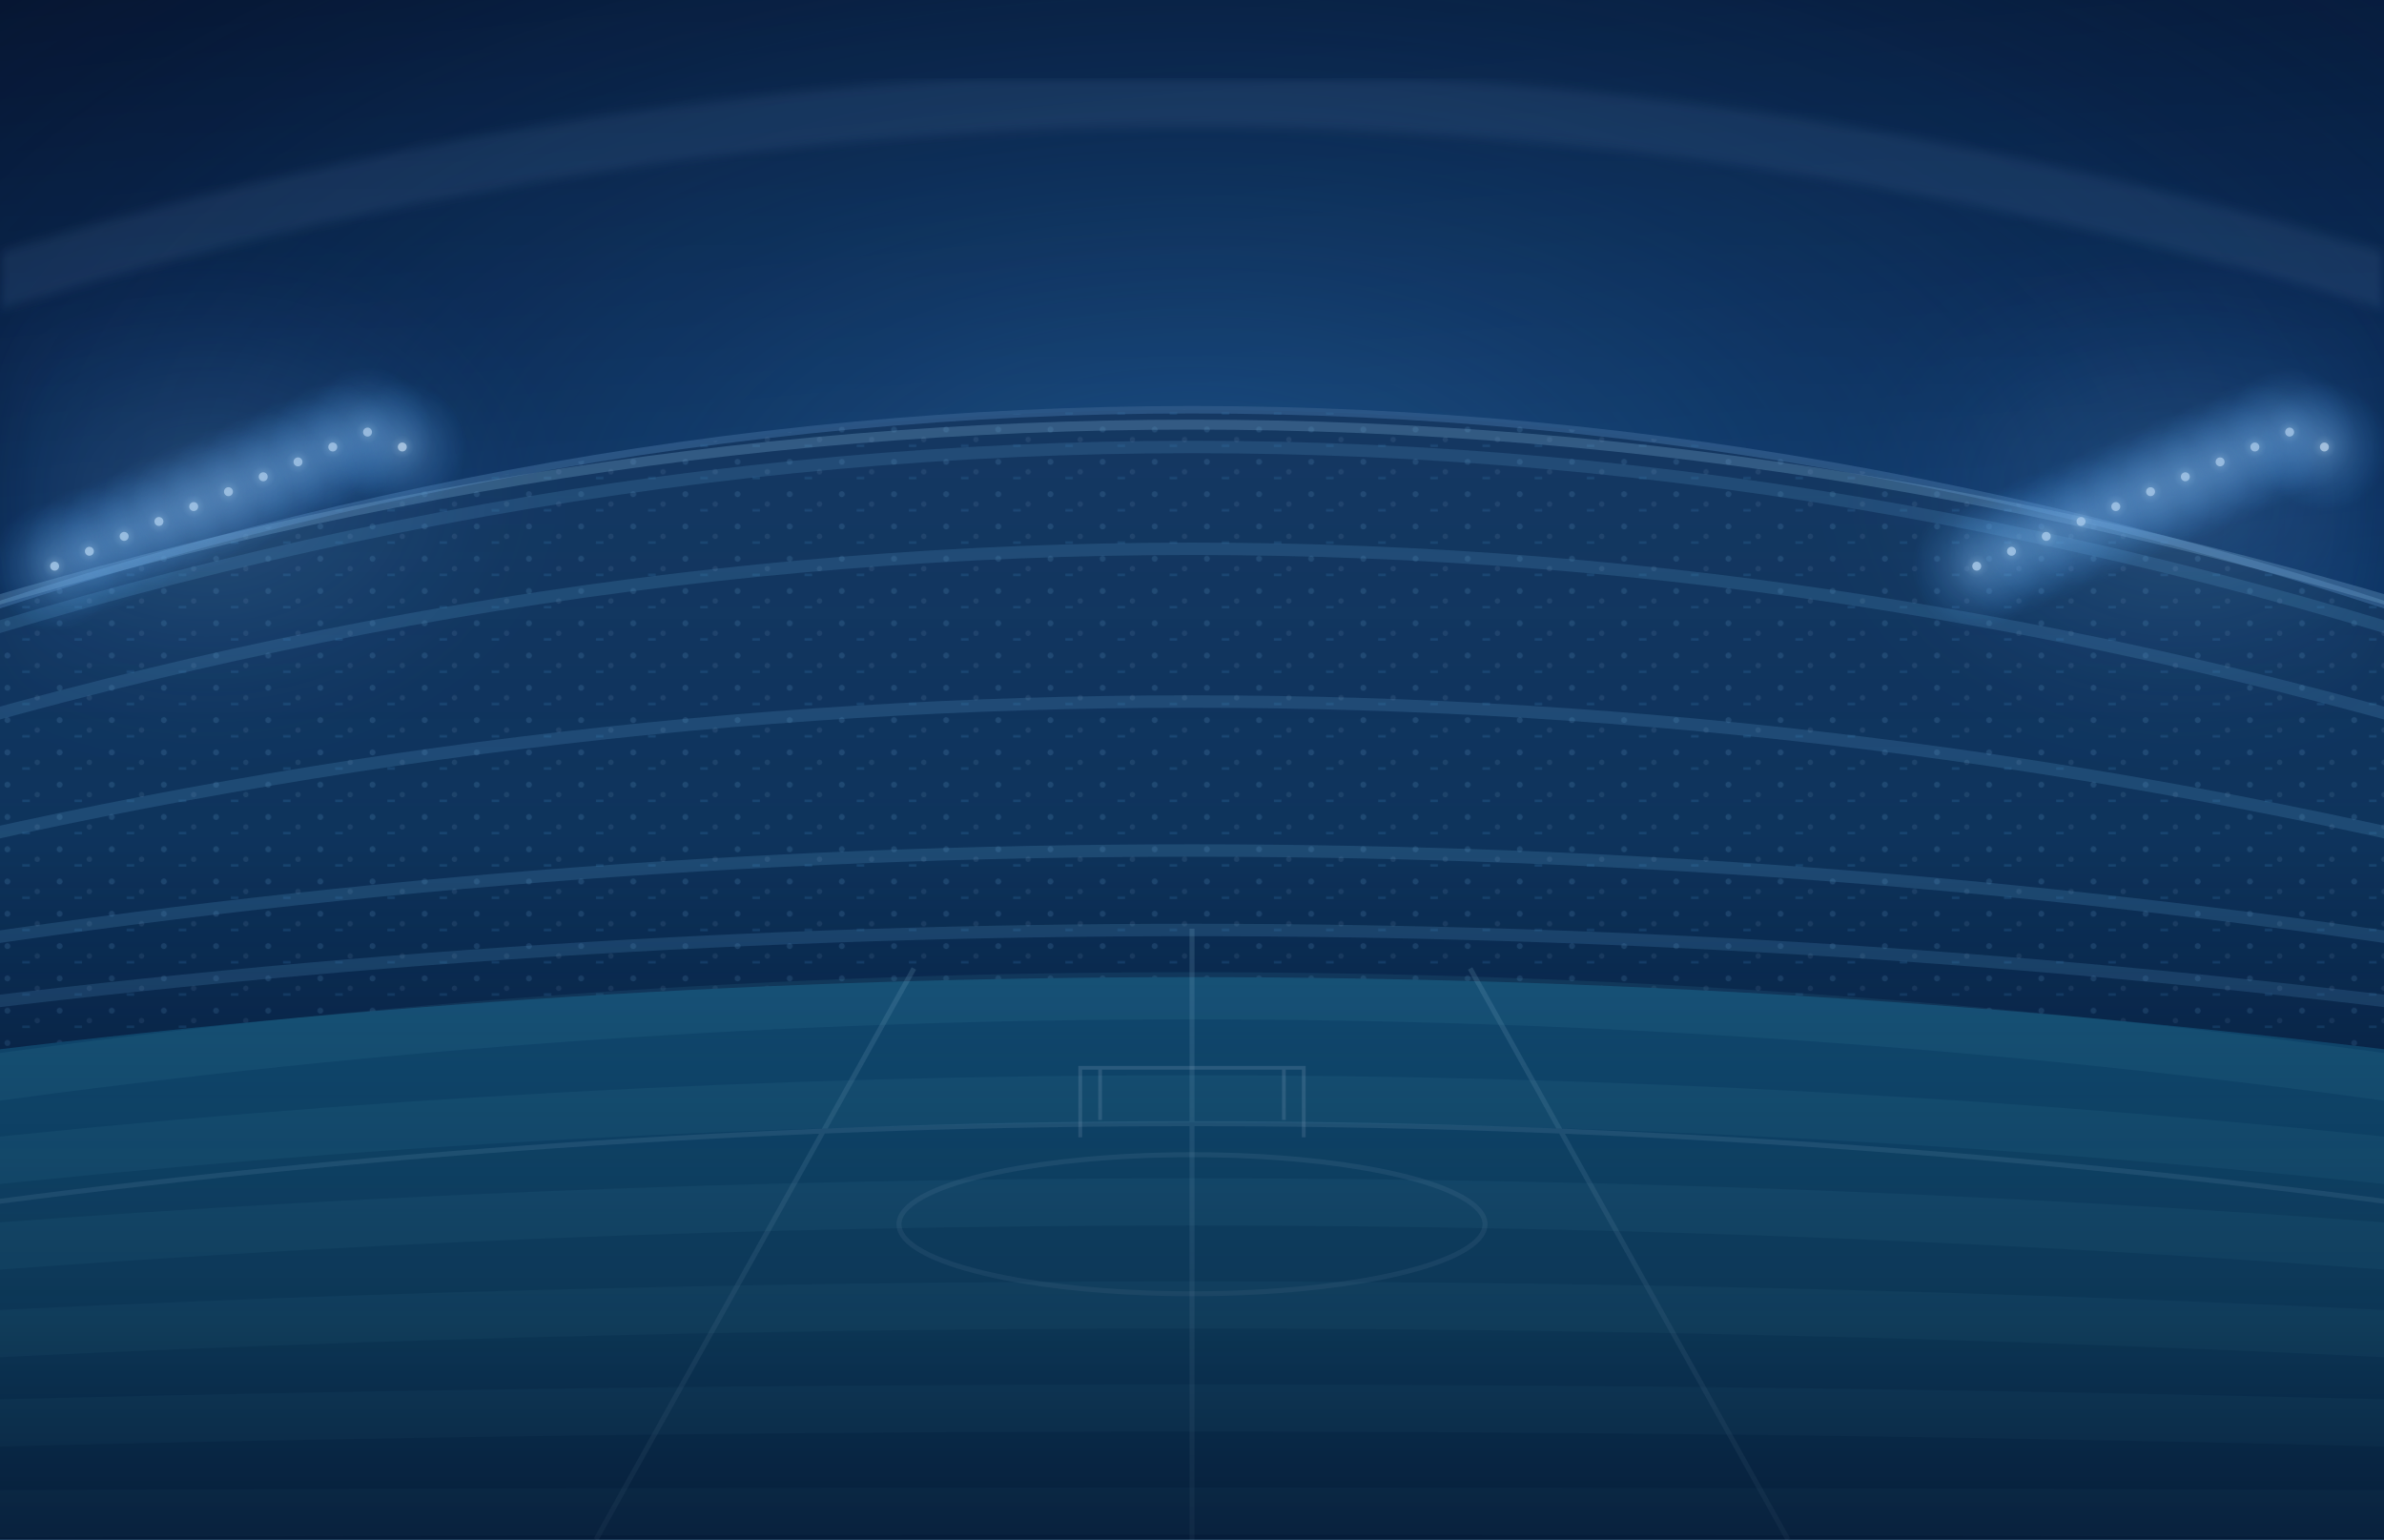
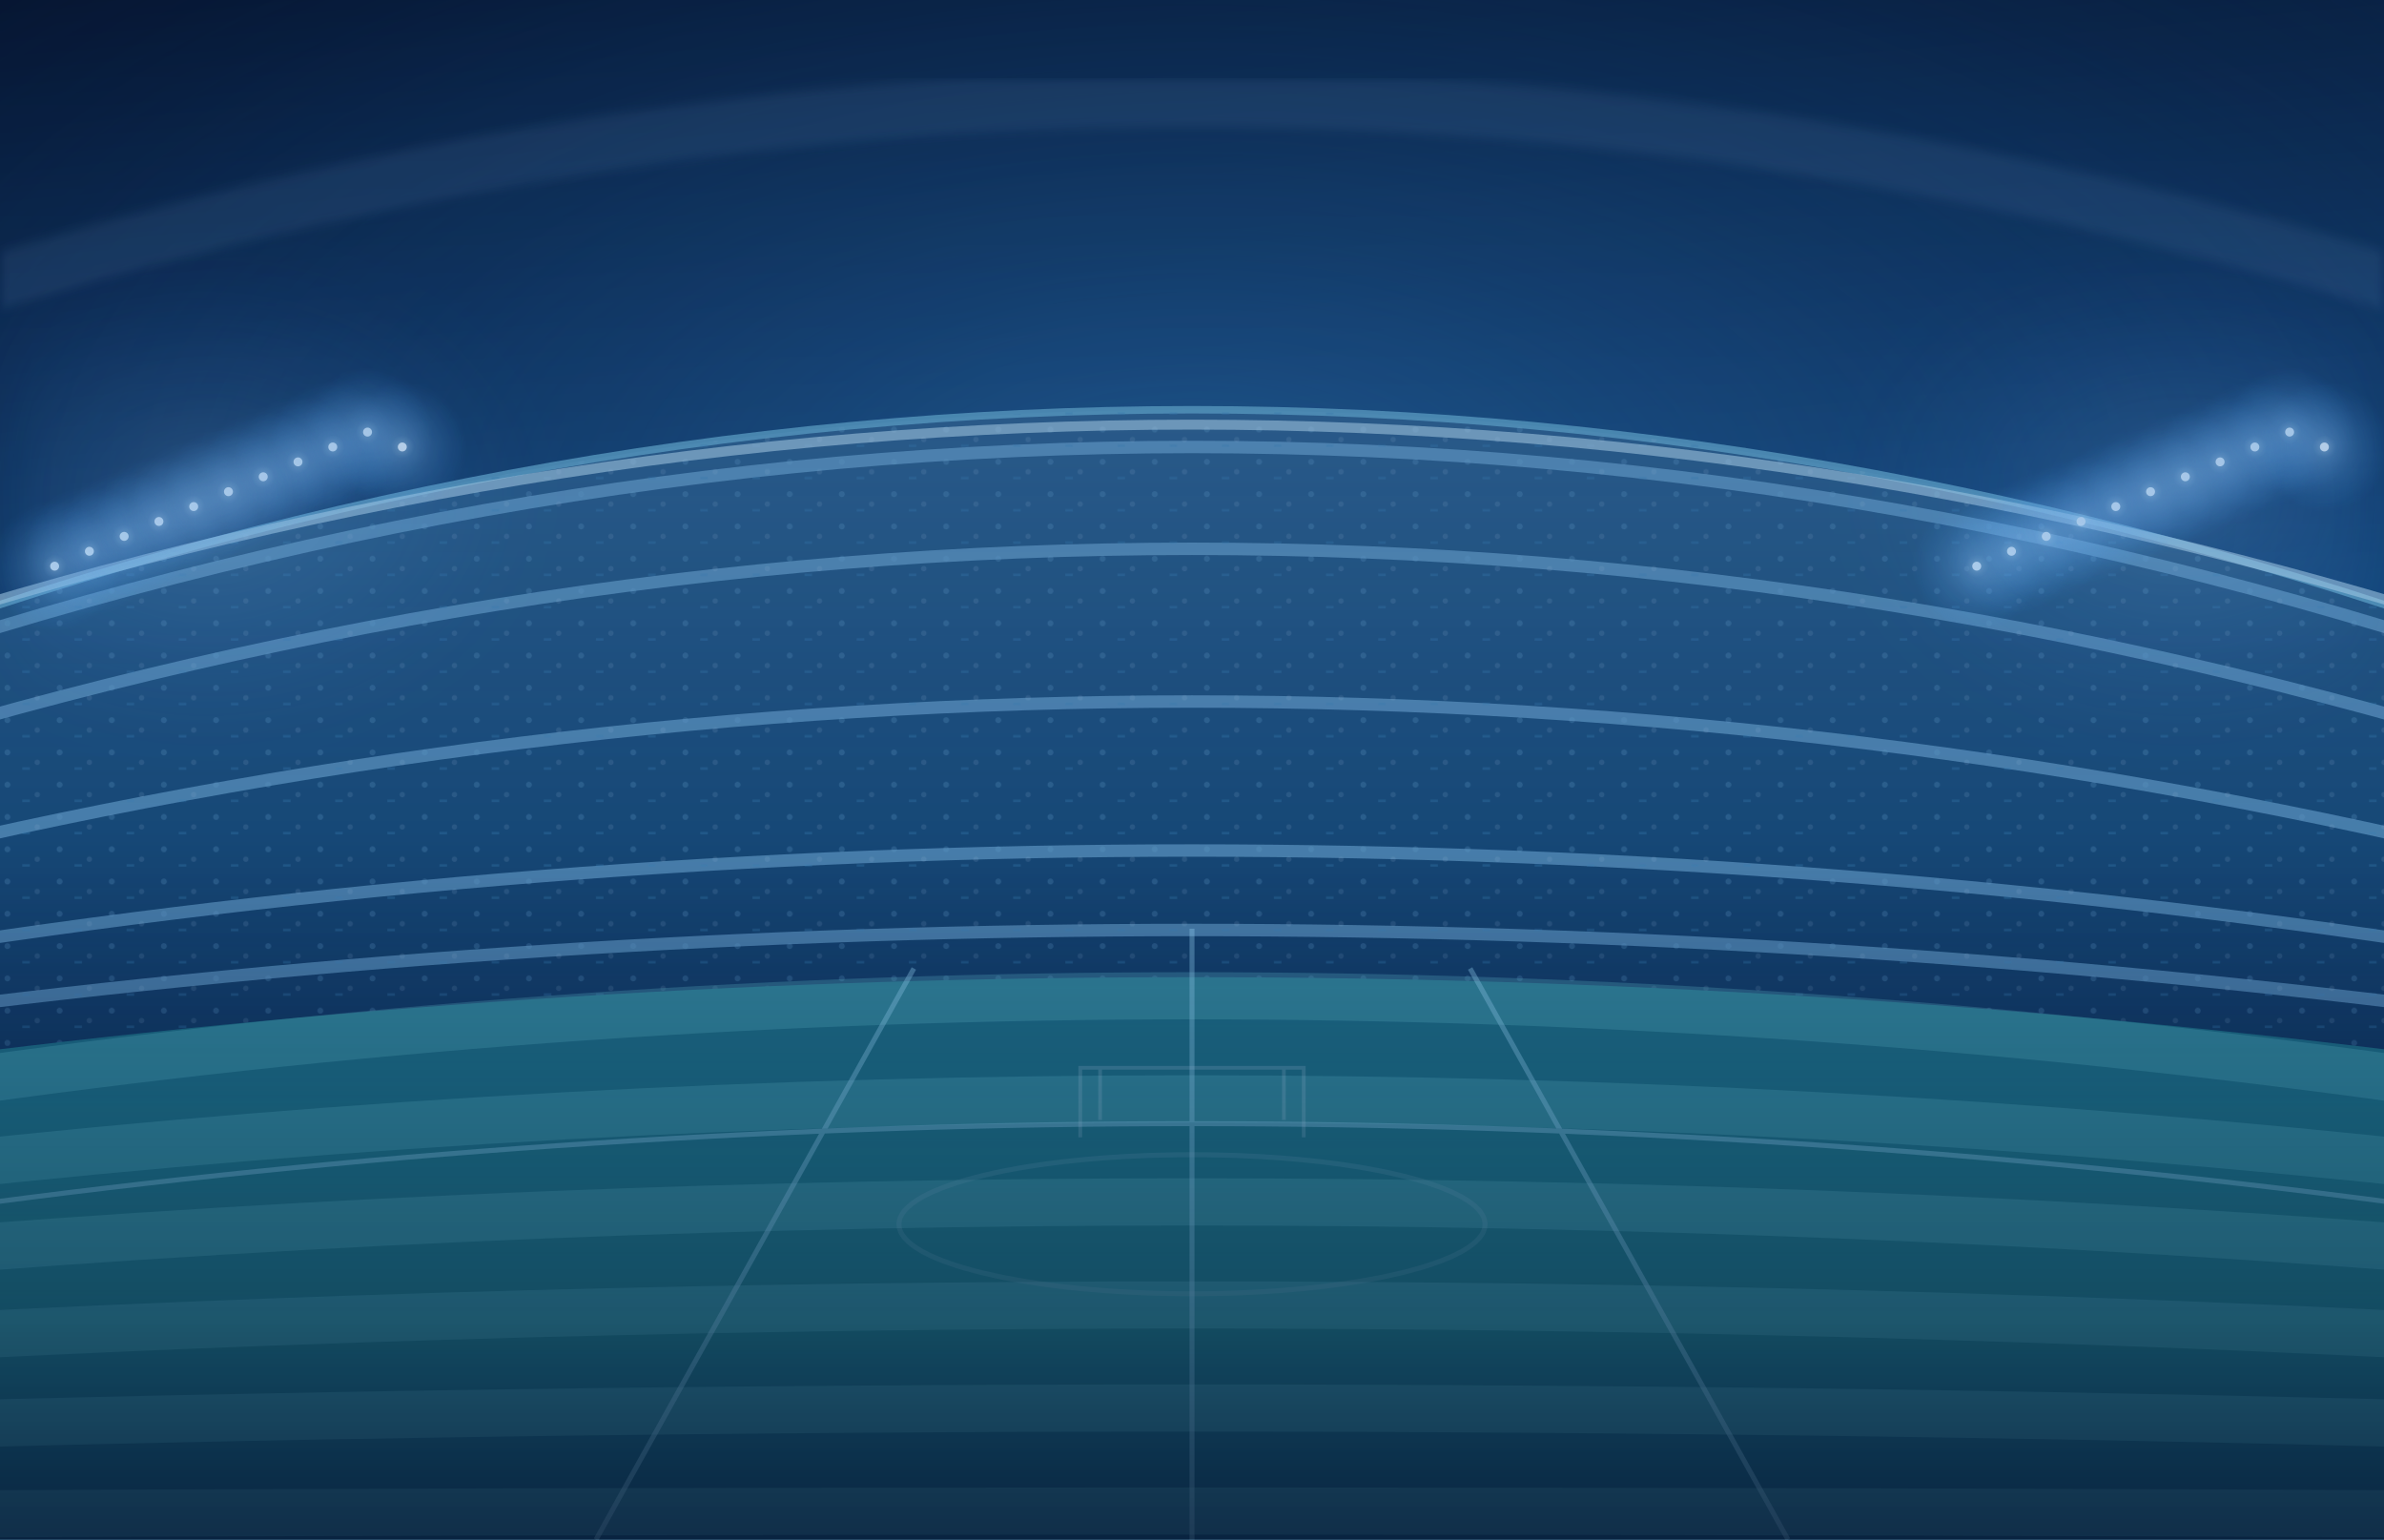
<svg xmlns="http://www.w3.org/2000/svg" viewBox="0 0 960 620" preserveAspectRatio="xMidYMid slice">
  <defs>
    <linearGradient id="sky" x1="0" y1="0" x2=".15" y2="1">
      <stop stop-color="#06142f" />
-       <stop offset=".51" stop-color="#0c3262" />
-       <stop offset="1" stop-color="#104b7a" />
+       <stop offset=".51" stop-color="#164b82" />
+       <stop offset="1" stop-color="#1e5887" />
    </linearGradient>
    <radialGradient id="atmos">
      <stop stop-color="#307bbb" stop-opacity=".55" />
      <stop offset=".68" stop-color="#14477f" stop-opacity=".19" />
      <stop offset="1" stop-color="#071c3f" stop-opacity="0" />
    </radialGradient>
    <linearGradient id="stands" x1="0" y1="0" x2="0" y2="1">
-       <stop stop-color="#173b65" />
-       <stop offset=".54" stop-color="#0e345c" />
-       <stop offset="1" stop-color="#051c38" />
+       <stop stop-color="#2f6393" />
+       <stop offset=".54" stop-color="#174a79" />
+       <stop offset="1" stop-color="#0b294f" />
    </linearGradient>
    <linearGradient id="pitch" x1="0" y1="0" x2="0" y2="1">
-       <stop stop-color="#114e73" />
-       <stop offset=".54" stop-color="#12516e" />
-       <stop offset="1" stop-color="#082b51" />
+       <stop stop-color="#1c6b85" />
+       <stop offset=".54" stop-color="#207d87" />
+       <stop offset="1" stop-color="#103b68" />
    </linearGradient>
    <linearGradient id="shade" x1="0" y1="0" x2="0" y2="1">
      <stop stop-color="#071d43" stop-opacity=".2" />
      <stop offset=".56" stop-color="#092c5d" stop-opacity=".08" />
      <stop offset="1" stop-color="#04132c" stop-opacity=".7" />
    </linearGradient>
    <radialGradient id="lamp">
      <stop stop-color="#c2e6ff" stop-opacity=".93" />
      <stop offset=".18" stop-color="#8dc7ff" stop-opacity=".55" />
      <stop offset="1" stop-color="#49a6ff" stop-opacity="0" />
    </radialGradient>
    <filter id="soft">
      <feGaussianBlur stdDeviation="2.1" />
    </filter>
    <filter id="glow">
      <feGaussianBlur stdDeviation="14" />
    </filter>
    <pattern id="crowd" patternUnits="userSpaceOnUse" width="21" height="13">
      <circle cx="3" cy="4" r="1.2" fill="#68a4d0" opacity=".25" />
      <circle cx="15" cy="8" r="1.1" fill="#9cb9df" opacity=".15" />
      <rect x="9" y="10" width="3" height="1" fill="#3e83b8" opacity=".3" />
    </pattern>
  </defs>
  <rect width="960" height="620" fill="url(#sky)" />
  <ellipse cx="480" cy="205" rx="660" ry="340" fill="url(#atmos)" />
-   <path d="M-70 268 Q480 62 1030 268 L1010 478 Q480 375 -50 478Z" fill="url(#stands)" stroke="#366393" stroke-opacity=".8" stroke-width="3" />
-   <path d="M-90 282 Q480 78 1050 282 M-80 311 Q480 131 1040 311 M-60 349 Q480 216 1020 349 M-45 384 Q480 301 1005 384 M-40 408 Q480 341 1000 408" fill="none" stroke="#5b9bcb" stroke-opacity=".24" stroke-width="5" />
-   <path d="M-70 268 Q480 62 1030 268 L1010 478 Q480 375 -50 478Z" fill="url(#crowd)" opacity=".8" />
-   <path d="M-60 260 Q480 82 1020 260" stroke="#8cc3e7" opacity=".3" stroke-width="4" fill="none" />
+   <path d="M-70 268 Q480 62 1030 268 L1010 478 Q480 375 -50 478Z" fill="url(#stands)" stroke="#62a8ce" stroke-opacity=".8" stroke-width="3" />
+   <path d="M-90 282 Q480 78 1050 282 M-80 311 Q480 131 1040 311 M-60 349 Q480 216 1020 349 M-45 384 Q480 301 1005 384 M-40 408 Q480 341 1000 408" fill="none" stroke="#85c2ee" stroke-opacity=".48" stroke-width="5" />
+   <path d="M-70 268 Q480 62 1030 268 L1010 478 Q480 375 -50 478Z" fill="url(#crowd)" opacity="1" />
+   <path d="M-60 260 Q480 82 1020 260" stroke="#b6dcf4" opacity=".58" stroke-width="4" fill="none" />
  <path d="M-20 425 Q480 362 980 425 L1040 650 H-80Z" fill="url(#pitch)" />
-   <path d="M-10 435 Q480 367 970 435" fill="none" stroke="#4ba4bb" stroke-opacity=".14" stroke-width="19" />
-   <path d="M-26 470 Q480 415 986 470" fill="none" stroke="#4ba4bb" stroke-opacity=".14" stroke-width="19" />
-   <path d="M-42 505 Q480 463 1002 505" fill="none" stroke="#4ba4bb" stroke-opacity=".14" stroke-width="19" />
-   <path d="M-58 540 Q480 511 1018 540" fill="none" stroke="#4ba4bb" stroke-opacity=".14" stroke-width="19" />
-   <path d="M-74 575 Q480 559 1034 575" fill="none" stroke="#4ba4bb" stroke-opacity=".14" stroke-width="19" />
-   <path d="M-90 610 Q480 607 1050 610" fill="none" stroke="#4ba4bb" stroke-opacity=".14" stroke-width="19" />
-   <path d="M480 374 L480 620 M-2 484 Q480 421 962 484 M240 620 L368 390 M720 620 L592 390" stroke="#94c4df" stroke-opacity=".2" stroke-width="2" fill="none" />
+   <path d="M-10 435 Q480 367 970 435" fill="none" stroke="#65c1d1" stroke-opacity=".3" stroke-width="19" />
+   <path d="M-26 470 Q480 415 986 470" fill="none" stroke="#65c1d1" stroke-opacity=".3" stroke-width="19" />
+   <path d="M-42 505 Q480 463 1002 505" fill="none" stroke="#65c1d1" stroke-opacity=".3" stroke-width="19" />
+   <path d="M-58 540 Q480 511 1018 540" fill="none" stroke="#65c1d1" stroke-opacity=".3" stroke-width="19" />
+   <path d="M-74 575 Q480 559 1034 575" fill="none" stroke="#65c1d1" stroke-opacity=".3" stroke-width="19" />
+   <path d="M-90 610 Q480 607 1050 610" fill="none" stroke="#65c1d1" stroke-opacity=".3" stroke-width="19" />
+   <path d="M480 374 L480 620 M-2 484 Q480 421 962 484 M240 620 L368 390 M720 620 L592 390" stroke="#a1dfff" stroke-opacity=".38" stroke-width="2" fill="none" />
  <ellipse cx="480" cy="493" rx="118" ry="28" fill="none" stroke="#a1c4dc" stroke-opacity=".16" stroke-width="2" />
  <path d="M435 458 V430 H525 V458 M443 430 L443 451 M517 430 L517 451" fill="none" stroke="#d2ebff" stroke-opacity=".19" stroke-width="1.5" />
  <path d="M-35 124 Q480 -44 995 124" stroke="#7fadd8" stroke-opacity=".13" stroke-width="22" fill="none" filter="url(#soft)" />
  <circle cx="22" cy="228" r="26" fill="url(#lamp)" opacity=".57" />
-   <circle cx="22" cy="228" r="1.8" fill="#d5ebff" opacity=".8" />
+   <circle cx="22" cy="228" r="1.8" fill="#d5ebff" opacity="1" />
  <circle cx="36" cy="222" r="26" fill="url(#lamp)" opacity=".57" />
-   <circle cx="36" cy="222" r="1.8" fill="#d5ebff" opacity=".8" />
+   <circle cx="36" cy="222" r="1.8" fill="#d5ebff" opacity="1" />
  <circle cx="50" cy="216" r="26" fill="url(#lamp)" opacity=".57" />
-   <circle cx="50" cy="216" r="1.8" fill="#d5ebff" opacity=".8" />
+   <circle cx="50" cy="216" r="1.8" fill="#d5ebff" opacity="1" />
  <circle cx="64" cy="210" r="26" fill="url(#lamp)" opacity=".57" />
-   <circle cx="64" cy="210" r="1.8" fill="#d5ebff" opacity=".8" />
+   <circle cx="64" cy="210" r="1.8" fill="#d5ebff" opacity="1" />
  <circle cx="78" cy="204" r="26" fill="url(#lamp)" opacity=".57" />
-   <circle cx="78" cy="204" r="1.8" fill="#d5ebff" opacity=".8" />
+   <circle cx="78" cy="204" r="1.8" fill="#d5ebff" opacity="1" />
  <circle cx="92" cy="198" r="26" fill="url(#lamp)" opacity=".57" />
-   <circle cx="92" cy="198" r="1.8" fill="#d5ebff" opacity=".8" />
+   <circle cx="92" cy="198" r="1.8" fill="#d5ebff" opacity="1" />
  <circle cx="106" cy="192" r="26" fill="url(#lamp)" opacity=".57" />
-   <circle cx="106" cy="192" r="1.8" fill="#d5ebff" opacity=".8" />
+   <circle cx="106" cy="192" r="1.8" fill="#d5ebff" opacity="1" />
  <circle cx="120" cy="186" r="26" fill="url(#lamp)" opacity=".57" />
-   <circle cx="120" cy="186" r="1.8" fill="#d5ebff" opacity=".8" />
+   <circle cx="120" cy="186" r="1.8" fill="#d5ebff" opacity="1" />
  <circle cx="134" cy="180" r="26" fill="url(#lamp)" opacity=".57" />
-   <circle cx="134" cy="180" r="1.8" fill="#d5ebff" opacity=".8" />
+   <circle cx="134" cy="180" r="1.8" fill="#d5ebff" opacity="1" />
  <circle cx="148" cy="174" r="26" fill="url(#lamp)" opacity=".57" />
-   <circle cx="148" cy="174" r="1.8" fill="#d5ebff" opacity=".8" />
+   <circle cx="148" cy="174" r="1.8" fill="#d5ebff" opacity="1" />
  <circle cx="162" cy="180" r="26" fill="url(#lamp)" opacity=".57" />
-   <circle cx="162" cy="180" r="1.8" fill="#d5ebff" opacity=".8" />
+   <circle cx="162" cy="180" r="1.8" fill="#d5ebff" opacity="1" />
  <circle cx="796" cy="228" r="26" fill="url(#lamp)" opacity=".57" />
-   <circle cx="796" cy="228" r="1.8" fill="#d5ebff" opacity=".8" />
+   <circle cx="796" cy="228" r="1.8" fill="#d5ebff" opacity="1" />
  <circle cx="810" cy="222" r="26" fill="url(#lamp)" opacity=".57" />
-   <circle cx="810" cy="222" r="1.8" fill="#d5ebff" opacity=".8" />
+   <circle cx="810" cy="222" r="1.8" fill="#d5ebff" opacity="1" />
  <circle cx="824" cy="216" r="26" fill="url(#lamp)" opacity=".57" />
-   <circle cx="824" cy="216" r="1.8" fill="#d5ebff" opacity=".8" />
+   <circle cx="824" cy="216" r="1.8" fill="#d5ebff" opacity="1" />
  <circle cx="838" cy="210" r="26" fill="url(#lamp)" opacity=".57" />
-   <circle cx="838" cy="210" r="1.8" fill="#d5ebff" opacity=".8" />
+   <circle cx="838" cy="210" r="1.8" fill="#d5ebff" opacity="1" />
  <circle cx="852" cy="204" r="26" fill="url(#lamp)" opacity=".57" />
-   <circle cx="852" cy="204" r="1.8" fill="#d5ebff" opacity=".8" />
+   <circle cx="852" cy="204" r="1.8" fill="#d5ebff" opacity="1" />
  <circle cx="866" cy="198" r="26" fill="url(#lamp)" opacity=".57" />
-   <circle cx="866" cy="198" r="1.8" fill="#d5ebff" opacity=".8" />
+   <circle cx="866" cy="198" r="1.8" fill="#d5ebff" opacity="1" />
  <circle cx="880" cy="192" r="26" fill="url(#lamp)" opacity=".57" />
-   <circle cx="880" cy="192" r="1.8" fill="#d5ebff" opacity=".8" />
+   <circle cx="880" cy="192" r="1.8" fill="#d5ebff" opacity="1" />
  <circle cx="894" cy="186" r="26" fill="url(#lamp)" opacity=".57" />
-   <circle cx="894" cy="186" r="1.8" fill="#d5ebff" opacity=".8" />
+   <circle cx="894" cy="186" r="1.8" fill="#d5ebff" opacity="1" />
  <circle cx="908" cy="180" r="26" fill="url(#lamp)" opacity=".57" />
-   <circle cx="908" cy="180" r="1.8" fill="#d5ebff" opacity=".8" />
+   <circle cx="908" cy="180" r="1.8" fill="#d5ebff" opacity="1" />
  <circle cx="922" cy="174" r="26" fill="url(#lamp)" opacity=".57" />
-   <circle cx="922" cy="174" r="1.8" fill="#d5ebff" opacity=".8" />
+   <circle cx="922" cy="174" r="1.8" fill="#d5ebff" opacity="1" />
  <circle cx="936" cy="180" r="26" fill="url(#lamp)" opacity=".57" />
-   <circle cx="936" cy="180" r="1.8" fill="#d5ebff" opacity=".8" />
+   <circle cx="936" cy="180" r="1.8" fill="#d5ebff" opacity="1" />
  <ellipse cx="83" cy="200" rx="133" ry="95" fill="url(#lamp)" opacity=".27" filter="url(#glow)" />
  <ellipse cx="878" cy="200" rx="133" ry="95" fill="url(#lamp)" opacity=".27" filter="url(#glow)" />
  <path d="M0 0H960V620H0Z" fill="url(#shade)" />
</svg>
